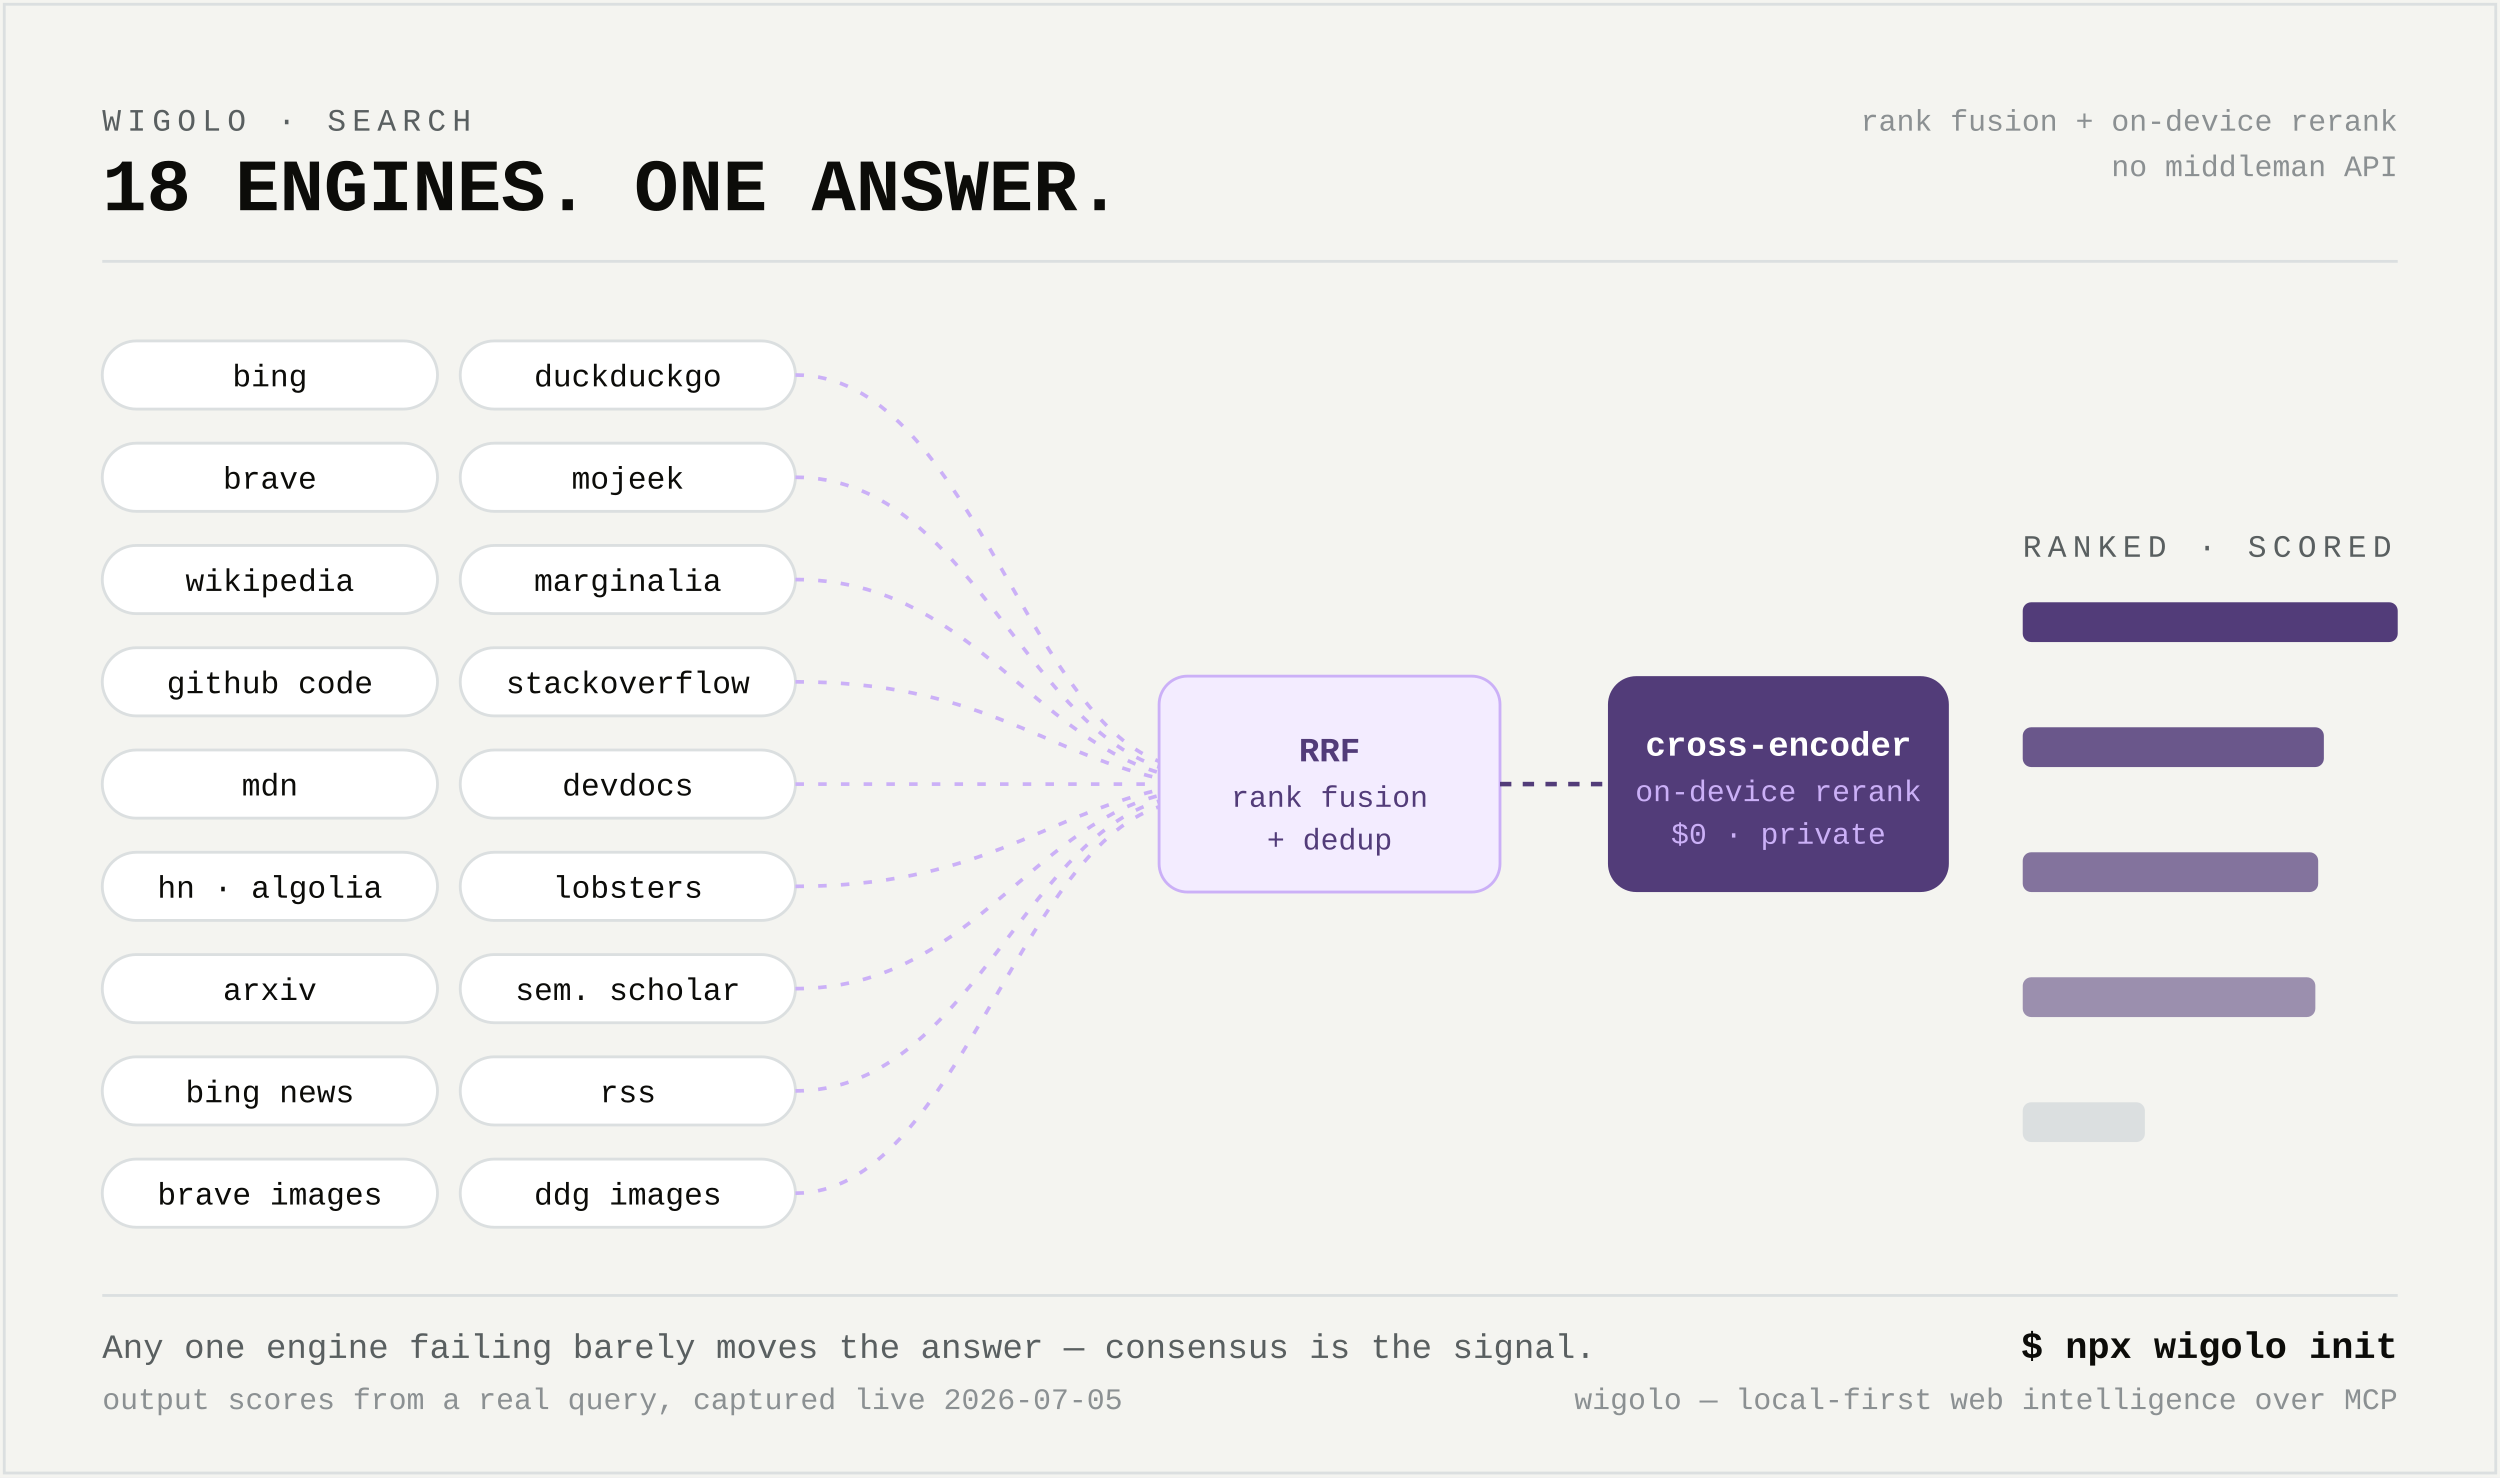
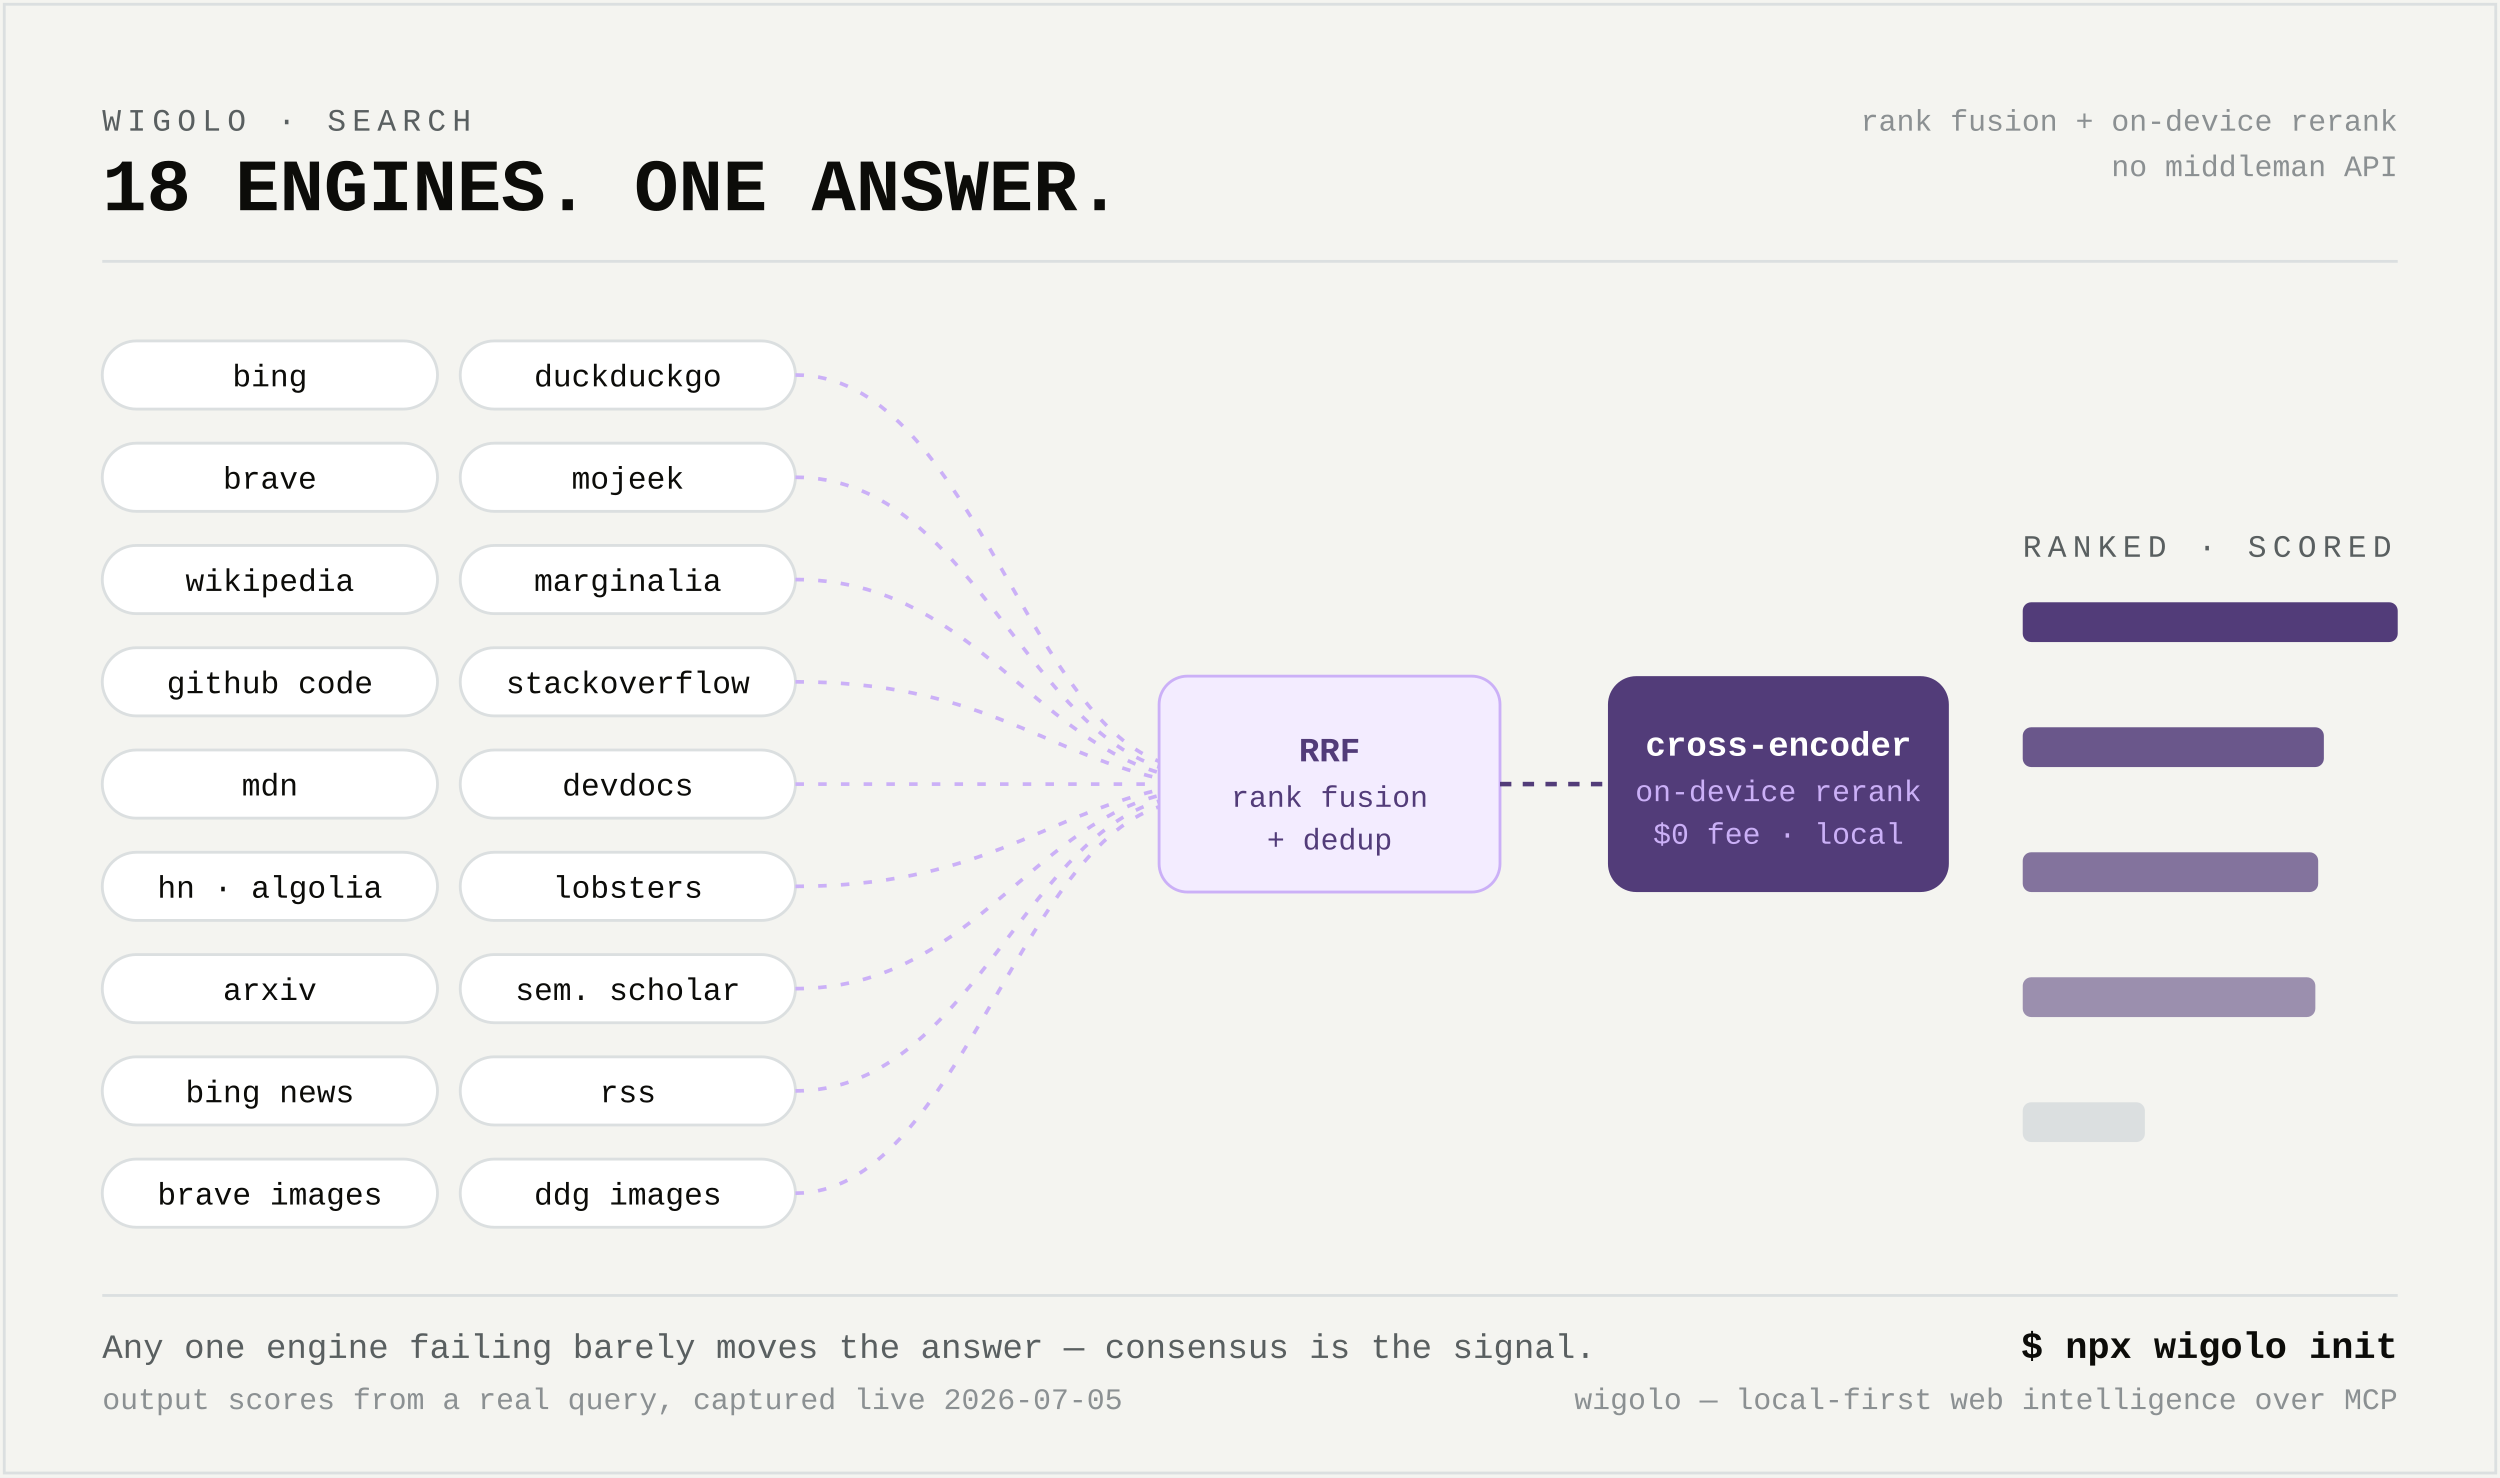
<svg xmlns="http://www.w3.org/2000/svg" width="880" height="520" viewBox="0 0 880 520" role="img" aria-label="18 search engines fused by reciprocal rank fusion, reranked by an on-device cross-encoder, producing one scored answer">
  <style>
    .mono { font-family: "SFMono-Regular", ui-monospace, Menlo, Consolas, "Liberation Mono", monospace; }
    .eyebrow { font-size: 11px; letter-spacing: 2.2px; fill: #595f60; font-weight: 500; }
    .tiny { font-size: 10.5px; fill: #8b9092; }
    .small { font-size: 12px; fill: #595f60; }
    .chip { font-size: 11px; fill: #0c0c09; }

    @keyframes flow { from { stroke-dashoffset: 24; } to { stroke-dashoffset: 0; } }
    .wire { stroke: #cbb0f7; stroke-width: 1.3; fill: none; stroke-dasharray: 3 5; animation: flow 1.6s linear infinite; }
    .wire2 { stroke: #523c79; stroke-width: 1.6; fill: none; stroke-dasharray: 4 4; animation: flow 1.2s linear infinite; }

    @keyframes barIn { 0%, 12% { transform: scaleX(0); } 40%, 100% { transform: scaleX(1); } }
    .rbar { transform-box: fill-box; transform-origin: left center; animation: barIn 6s cubic-bezier(0.16, 1, 0.3, 1) infinite; }
    @keyframes fadeIn { 0%, 30% { opacity: 0; } 48%, 100% { opacity: 1; } }
    .rscore { opacity: 0; animation: fadeIn 6s linear infinite; }
  </style>
  <rect width="880" height="520" fill="#f4f4f0" />
  <rect x="1.5" y="1.5" width="877" height="517" fill="none" stroke="#dbdfe0" />
  <text x="36" y="46" class="mono eyebrow">WIGOLO · SEARCH</text>
  <text x="36" y="74" class="mono" font-size="26" fill="#0c0c09" font-weight="700">18 ENGINES. ONE ANSWER.</text>
  <text x="844" y="46" text-anchor="end" class="mono tiny">rank fusion + on-device rerank</text>
  <text x="844" y="62" text-anchor="end" class="mono tiny">no middleman API</text>
  <line x1="36" y1="92" x2="844" y2="92" stroke="#dbdfe0" />
  <g class="mono chip">
    <rect x="36" y="120" width="118" height="24" rx="12" fill="#ffffff" stroke="#dbdfe0" />
    <text x="95" y="136" text-anchor="middle">bing</text>
    <rect x="162" y="120" width="118" height="24" rx="12" fill="#ffffff" stroke="#dbdfe0" />
    <text x="221" y="136" text-anchor="middle">duckduckgo</text>
    <rect x="36" y="156" width="118" height="24" rx="12" fill="#ffffff" stroke="#dbdfe0" />
    <text x="95" y="172" text-anchor="middle">brave</text>
    <rect x="162" y="156" width="118" height="24" rx="12" fill="#ffffff" stroke="#dbdfe0" />
    <text x="221" y="172" text-anchor="middle">mojeek</text>
    <rect x="36" y="192" width="118" height="24" rx="12" fill="#ffffff" stroke="#dbdfe0" />
    <text x="95" y="208" text-anchor="middle">wikipedia</text>
    <rect x="162" y="192" width="118" height="24" rx="12" fill="#ffffff" stroke="#dbdfe0" />
    <text x="221" y="208" text-anchor="middle">marginalia</text>
    <rect x="36" y="228" width="118" height="24" rx="12" fill="#ffffff" stroke="#dbdfe0" />
    <text x="95" y="244" text-anchor="middle">github code</text>
    <rect x="162" y="228" width="118" height="24" rx="12" fill="#ffffff" stroke="#dbdfe0" />
    <text x="221" y="244" text-anchor="middle">stackoverflow</text>
    <rect x="36" y="264" width="118" height="24" rx="12" fill="#ffffff" stroke="#dbdfe0" />
    <text x="95" y="280" text-anchor="middle">mdn</text>
    <rect x="162" y="264" width="118" height="24" rx="12" fill="#ffffff" stroke="#dbdfe0" />
    <text x="221" y="280" text-anchor="middle">devdocs</text>
    <rect x="36" y="300" width="118" height="24" rx="12" fill="#ffffff" stroke="#dbdfe0" />
    <text x="95" y="316" text-anchor="middle">hn · algolia</text>
    <rect x="162" y="300" width="118" height="24" rx="12" fill="#ffffff" stroke="#dbdfe0" />
    <text x="221" y="316" text-anchor="middle">lobsters</text>
    <rect x="36" y="336" width="118" height="24" rx="12" fill="#ffffff" stroke="#dbdfe0" />
    <text x="95" y="352" text-anchor="middle">arxiv</text>
    <rect x="162" y="336" width="118" height="24" rx="12" fill="#ffffff" stroke="#dbdfe0" />
    <text x="221" y="352" text-anchor="middle">sem. scholar</text>
    <rect x="36" y="372" width="118" height="24" rx="12" fill="#ffffff" stroke="#dbdfe0" />
    <text x="95" y="388" text-anchor="middle">bing news</text>
    <rect x="162" y="372" width="118" height="24" rx="12" fill="#ffffff" stroke="#dbdfe0" />
    <text x="221" y="388" text-anchor="middle">rss</text>
    <rect x="36" y="408" width="118" height="24" rx="12" fill="#ffffff" stroke="#dbdfe0" />
    <text x="95" y="424" text-anchor="middle">brave images</text>
    <rect x="162" y="408" width="118" height="24" rx="12" fill="#ffffff" stroke="#dbdfe0" />
    <text x="221" y="424" text-anchor="middle">ddg images</text>
  </g>
  <g class="wire">
    <path d="M 280 132 C 340 132 360 250 408 268" />
    <path d="M 280 168 C 340 168 360 254 408 270" />
    <path d="M 280 204 C 340 204 362 258 408 272" />
    <path d="M 280 240 C 344 240 366 264 408 274" />
    <path d="M 280 276 C 344 276 368 276 408 276" />
    <path d="M 280 312 C 344 312 366 288 408 278" />
    <path d="M 280 348 C 340 348 362 292 408 280" />
    <path d="M 280 384 C 340 384 360 296 408 282" />
    <path d="M 280 420 C 336 420 358 300 408 284" />
  </g>
  <g>
    <rect x="408" y="238" width="120" height="76" rx="10" fill="#f3ecff" stroke="#cbb0f7" />
    <text x="468" y="268" text-anchor="middle" class="mono" font-size="12" fill="#523c79" font-weight="700">RRF</text>
    <text x="468" y="284" text-anchor="middle" class="mono" font-size="10.5" fill="#523c79">rank fusion</text>
    <text x="468" y="299" text-anchor="middle" class="mono" font-size="10.5" fill="#523c79">+ dedup</text>
  </g>
  <path class="wire2" d="M 528 276 H 566" />
  <g>
    <rect x="566" y="238" width="120" height="76" rx="10" fill="#523c79" />
    <text x="626" y="266" text-anchor="middle" class="mono" font-size="12" fill="#ffffff" font-weight="700">cross-encoder</text>
    <text x="626" y="282" text-anchor="middle" class="mono" font-size="10.5" fill="#cbb0f7">on-device rerank</text>
-     <text x="626" y="297" text-anchor="middle" class="mono" font-size="10.5" fill="#cbb0f7">$0 · private</text>
+     <text x="626" y="297" text-anchor="middle" class="mono" font-size="10.5" fill="#cbb0f7">$0 fee · local</text>
  </g>
  <g>
    <text x="712" y="196" class="mono eyebrow">RANKED · SCORED</text>
    <g class="mono" font-size="11">
      <rect class="rbar" x="712" y="212" width="132" height="14" rx="3" fill="#523c79" />
      <text class="rscore" x="712" y="240" fill="#523c79" font-weight="700">0.93</text>
      <text class="rscore" x="744" y="240" font-size="10" fill="#8b9092">postgresql.org</text>
      <rect class="rbar" x="712" y="256" width="106" height="14" rx="3" fill="#523c79" opacity="0.85" />
      <text class="rscore" x="712" y="284" fill="#523c79" font-weight="700">0.75</text>
      <text class="rscore" x="744" y="284" font-size="10" fill="#8b9092">logicalreplication.org</text>
      <rect class="rbar" x="712" y="300" width="104" height="14" rx="3" fill="#523c79" opacity="0.7" />
      <text class="rscore" x="712" y="328" fill="#523c79" font-weight="700">0.74</text>
      <text class="rscore" x="744" y="328" font-size="10" fill="#8b9092">postgresql.org/docs</text>
      <rect class="rbar" x="712" y="344" width="103" height="14" rx="3" fill="#523c79" opacity="0.55" />
      <text class="rscore" x="712" y="372" fill="#523c79" font-weight="700">0.73</text>
      <text class="rscore" x="744" y="372" font-size="10" fill="#8b9092">scalegrid.io</text>
      <rect class="rbar" x="712" y="388" width="43" height="14" rx="3" fill="#dbdfe0" />
      <text class="rscore" x="712" y="416" fill="#8b9092" font-weight="700">0.30</text>
      <text class="rscore" x="744" y="416" font-size="10" fill="#8b9092">flagged as junk ↓</text>
    </g>
  </g>
  <line x1="36" y1="456" x2="844" y2="456" stroke="#dbdfe0" />
  <text x="36" y="478" class="mono small">Any one engine failing barely moves the answer — consensus is the signal.</text>
  <text x="36" y="496" class="mono tiny">output scores from a real query, captured live 2026-07-05</text>
  <text x="844" y="478" text-anchor="end" class="mono" font-size="13" fill="#0c0c09" font-weight="700">$ npx wigolo init</text>
  <text x="844" y="496" text-anchor="end" class="mono tiny">wigolo — local-first web intelligence over MCP</text>
</svg>
